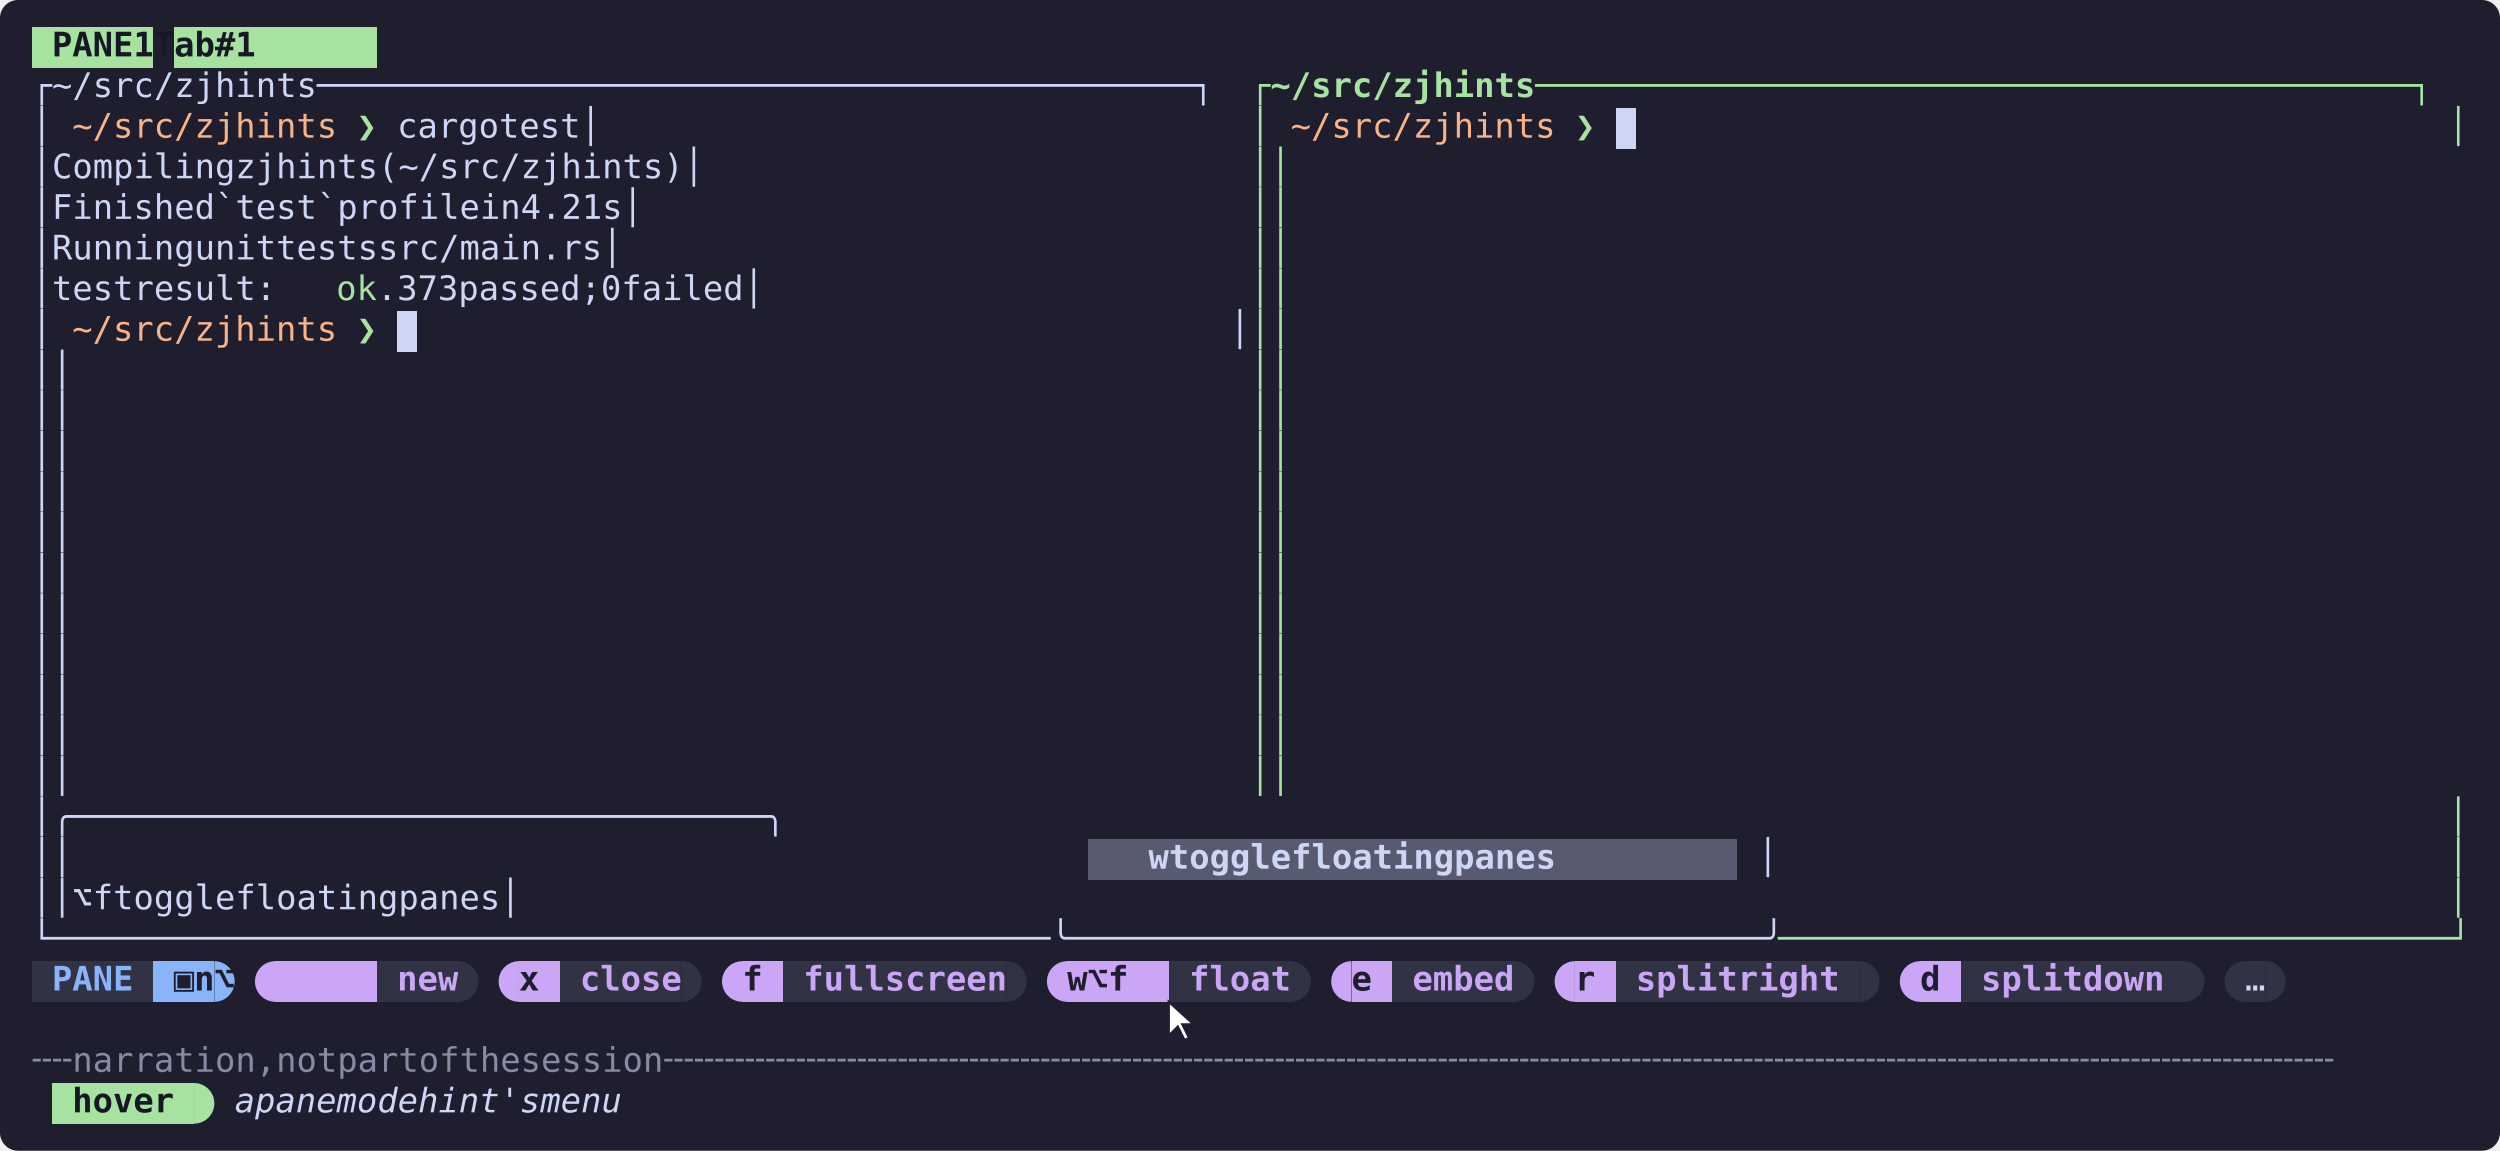
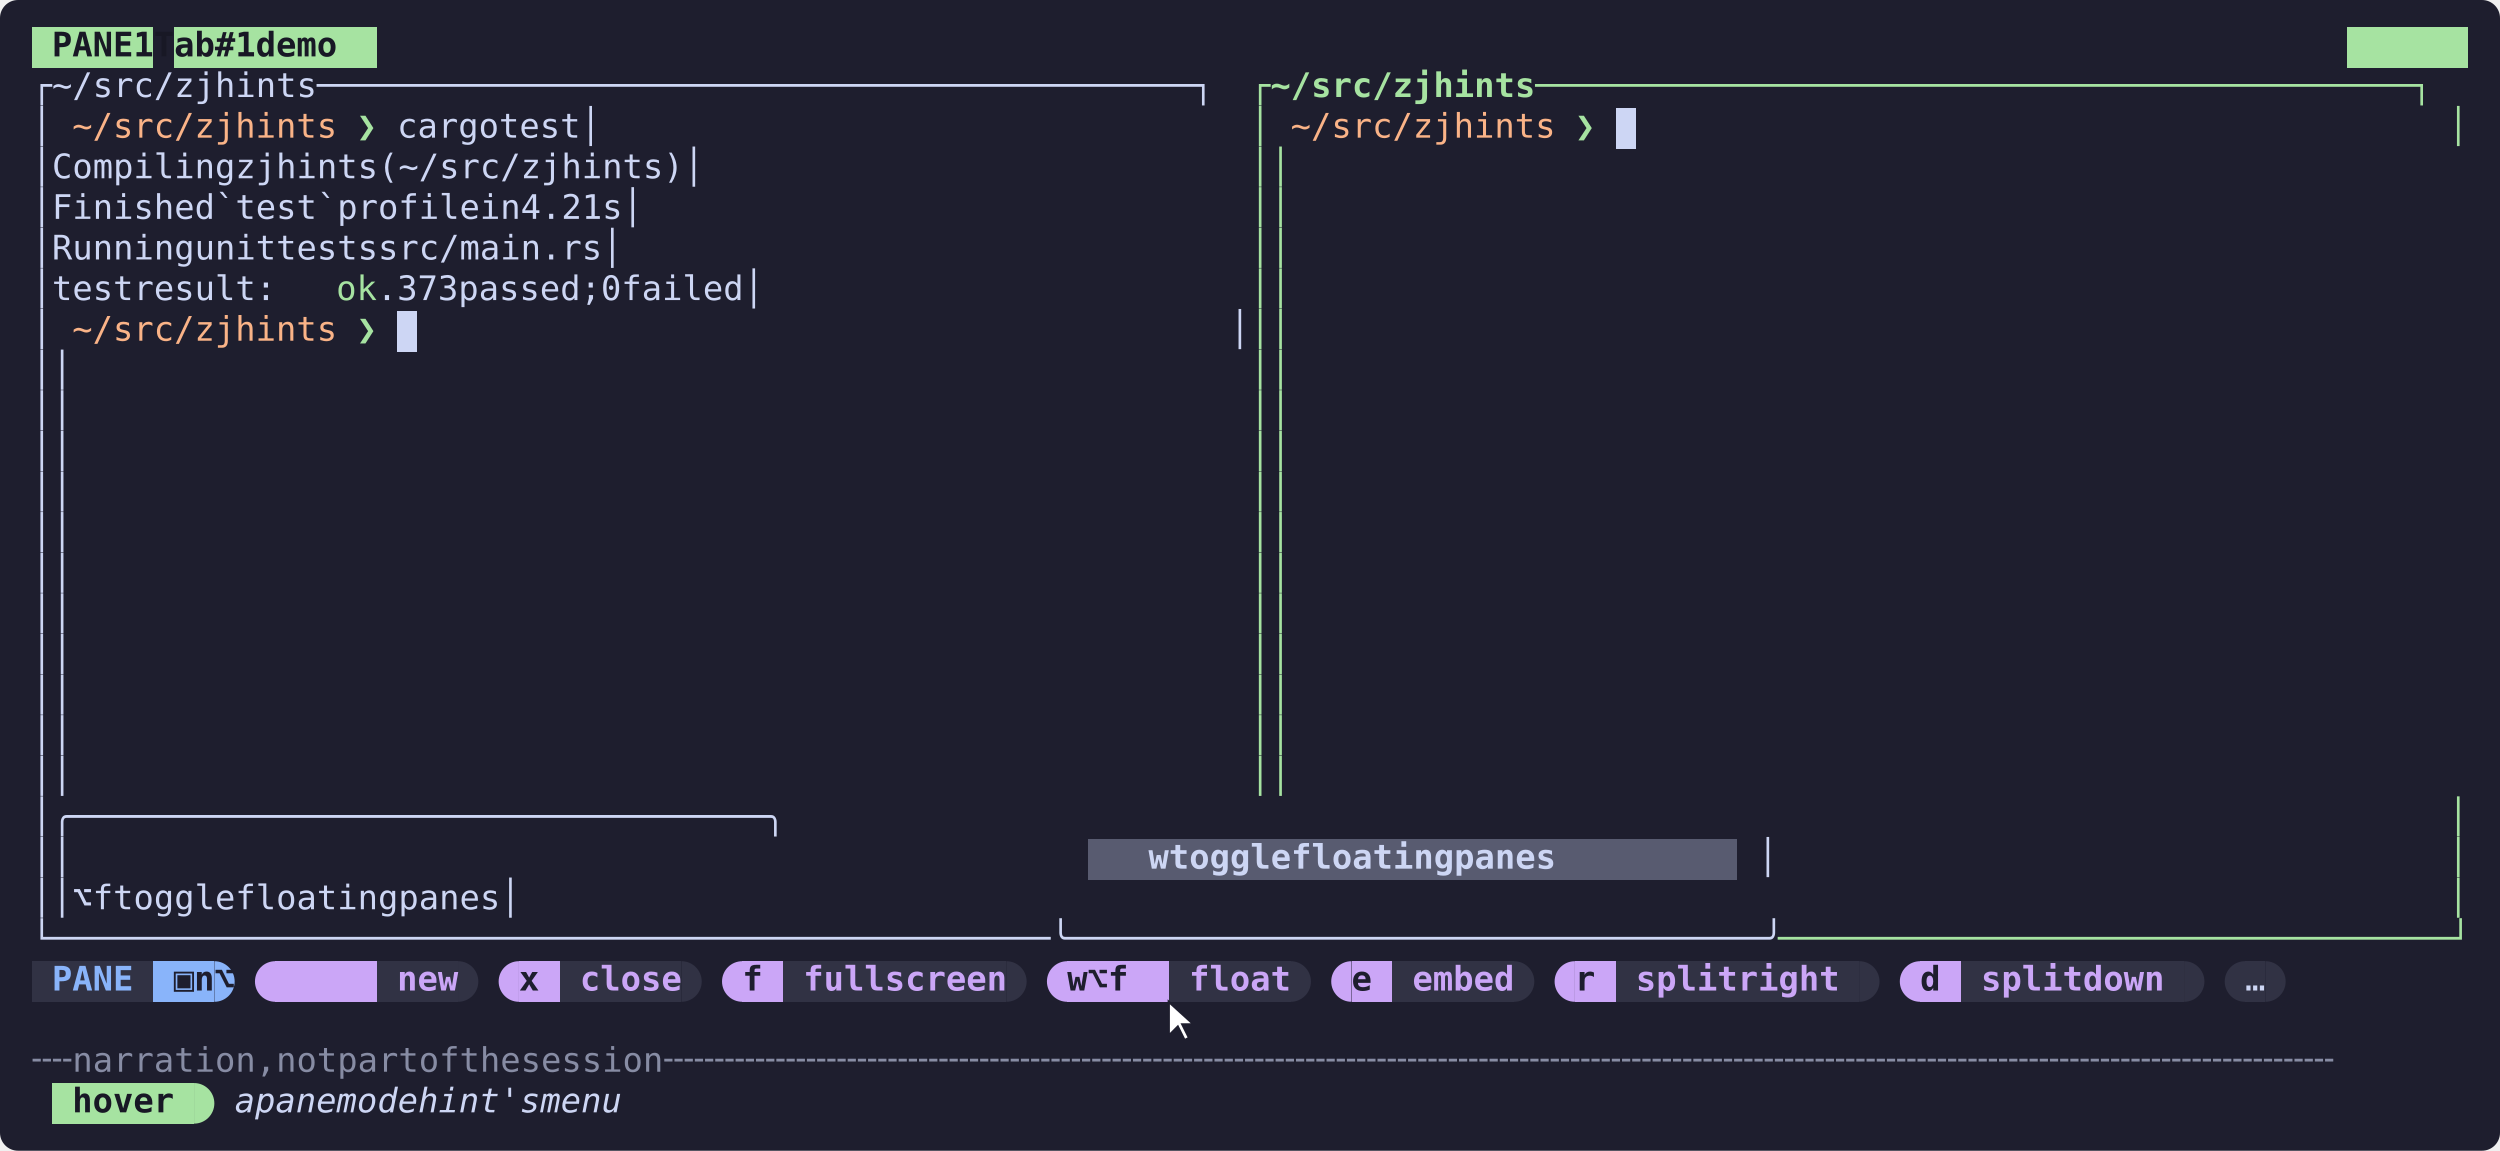
<svg xmlns="http://www.w3.org/2000/svg" width="1108" height="510" viewBox="0 0 1108 510" role="img">
  <rect width="1108" height="510" rx="8" fill="#1e1e2e" />
  <g transform="translate(14 12)">
    <style>
@keyframes f0{0.000%{visibility:visible}32.692%{visibility:hidden}90.384%{visibility:visible}}
.f0{visibility:hidden;animation:f0 20800ms step-end infinite}
@keyframes f1{0.000%{visibility:hidden}32.692%{visibility:visible}90.384%{visibility:hidden}}
.f1{animation:f1 20800ms step-end infinite}
@keyframes f2{0.000%{visibility:visible}}
.f2{animation:f2 20800ms step-end infinite}
@keyframes f3{0.000%{visibility:visible}73.076%{visibility:hidden}90.384%{visibility:visible}}
.f3{animation:f3 20800ms step-end infinite}
@keyframes f4{0.000%{visibility:hidden}73.076%{visibility:visible}90.384%{visibility:hidden}}
.f4{visibility:hidden;animation:f4 20800ms step-end infinite}
@keyframes f5{0.000%{visibility:visible}15.384%{visibility:hidden}32.692%{visibility:visible}73.076%{visibility:hidden}90.384%{visibility:visible}}
.f5{animation:f5 20800ms step-end infinite}
@keyframes f6{0.000%{visibility:hidden}15.384%{visibility:visible}32.692%{visibility:hidden}}
.f6{visibility:hidden;animation:f6 20800ms step-end infinite}
@keyframes f7{0.000%{visibility:visible}15.384%{visibility:hidden}32.692%{visibility:visible}50.000%{visibility:hidden}67.307%{visibility:visible}73.076%{visibility:hidden}90.384%{visibility:visible}}
.f7{visibility:hidden;animation:f7 20800ms step-end infinite}
@keyframes f8{0.000%{visibility:hidden}50.000%{visibility:visible}67.307%{visibility:hidden}}
.f8{animation:f8 20800ms step-end infinite}
@keyframes f9{0.000%{visibility:visible}9.615%{visibility:hidden}}
.f9{visibility:hidden;animation:f9 20800ms step-end infinite}
@keyframes f10{0.000%{visibility:hidden}9.615%{visibility:visible}10.576%{visibility:hidden}}
.f10{visibility:hidden;animation:f10 20800ms step-end infinite}
@keyframes f11{0.000%{visibility:hidden}10.576%{visibility:visible}11.538%{visibility:hidden}}
.f11{visibility:hidden;animation:f11 20800ms step-end infinite}
@keyframes f12{0.000%{visibility:hidden}11.538%{visibility:visible}12.500%{visibility:hidden}}
.f12{visibility:hidden;animation:f12 20800ms step-end infinite}
@keyframes f13{0.000%{visibility:hidden}12.500%{visibility:visible}44.230%{visibility:hidden}}
.f13{visibility:hidden;animation:f13 20800ms step-end infinite}
@keyframes f14{0.000%{visibility:hidden}44.230%{visibility:visible}45.192%{visibility:hidden}}
.f14{visibility:hidden;animation:f14 20800ms step-end infinite}
@keyframes f15{0.000%{visibility:hidden}45.192%{visibility:visible}46.153%{visibility:hidden}}
.f15{visibility:hidden;animation:f15 20800ms step-end infinite}
@keyframes f16{0.000%{visibility:hidden}46.153%{visibility:visible}47.115%{visibility:hidden}67.307%{visibility:visible}68.269%{visibility:hidden}}
.f16{visibility:hidden;animation:f16 20800ms step-end infinite}
@keyframes f17{0.000%{visibility:hidden}47.115%{visibility:visible}67.307%{visibility:hidden}}
.f17{animation:f17 20800ms step-end infinite}
@keyframes f18{0.000%{visibility:hidden}68.269%{visibility:visible}69.230%{visibility:hidden}}
.f18{visibility:hidden;animation:f18 20800ms step-end infinite}
@keyframes f19{0.000%{visibility:hidden}69.230%{visibility:visible}70.192%{visibility:hidden}}
.f19{visibility:hidden;animation:f19 20800ms step-end infinite}
@keyframes f20{0.000%{visibility:hidden}70.192%{visibility:visible}90.384%{visibility:hidden}}
.f20{visibility:hidden;animation:f20 20800ms step-end infinite}
@keyframes f21{0.000%{visibility:hidden}9.615%{visibility:visible}15.384%{visibility:hidden}}
.f21{visibility:hidden;animation:f21 20800ms step-end infinite}
@keyframes f22{0.000%{visibility:hidden}32.692%{visibility:visible}44.230%{visibility:hidden}}
.f22{visibility:hidden;animation:f22 20800ms step-end infinite}
@keyframes f23{0.000%{visibility:hidden}44.230%{visibility:visible}50.000%{visibility:hidden}}
.f23{visibility:hidden;animation:f23 20800ms step-end infinite}
@keyframes f24{0.000%{visibility:hidden}67.307%{visibility:visible}73.076%{visibility:hidden}}
.f24{visibility:hidden;animation:f24 20800ms step-end infinite}
@keyframes f25{0.000%{visibility:hidden}90.384%{visibility:visible}}
.f25{visibility:hidden;animation:f25 20800ms step-end infinite}
@media (prefers-reduced-motion:reduce){g[class]{animation:none}}
</style>
    <g shape-rendering="crispEdges">
      <g class="f0">
        <rect x="0" y="0" width="72" height="18" fill="#a6e3a1" />
        <rect x="81" y="0" width="90" height="18" fill="#a6e3a1" />
+         <rect x="1026" y="0" width="54" height="18" fill="#a6e3a1" />
      </g>
      <g class="f1">
        <rect x="0" y="0" width="54" height="18" fill="#a6e3a1" />
        <rect x="63" y="0" width="90" height="18" fill="#a6e3a1" />
+         <rect x="1026" y="0" width="54" height="18" fill="#a6e3a1" />
      </g>
      <g class="f2">
        <rect x="702" y="36" width="9" height="18" fill="#cdd6f4" />
      </g>
      <g class="f2">
        <rect x="162" y="126" width="9" height="18" fill="#cdd6f4" />
      </g>
      <g class="f4">
        <rect x="702" y="180" width="360" height="18" fill="#585b70" />
      </g>
      <g class="f6">
        <rect x="747" y="324" width="315" height="18" fill="#585b70" />
      </g>
      <g class="f8">
        <rect x="468" y="360" width="288" height="18" fill="#585b70" />
      </g>
      <g class="f0">
        <rect x="0" y="414" width="72" height="18" fill="#313244" />
        <rect x="72" y="414" width="27" height="18" fill="#a6e3a1" />
        <rect x="126" y="414" width="27" height="18" fill="#cba6f7" />
        <rect x="153" y="414" width="45" height="18" fill="#313244" />
        <rect x="225" y="414" width="27" height="18" fill="#cba6f7" />
        <rect x="252" y="414" width="36" height="18" fill="#313244" />
        <rect x="315" y="414" width="27" height="18" fill="#cba6f7" />
        <rect x="342" y="414" width="63" height="18" fill="#313244" />
        <rect x="432" y="414" width="27" height="18" fill="#cba6f7" />
        <rect x="459" y="414" width="45" height="18" fill="#313244" />
        <rect x="531" y="414" width="27" height="18" fill="#cba6f7" />
        <rect x="558" y="414" width="63" height="18" fill="#313244" />
        <rect x="648" y="414" width="27" height="18" fill="#cba6f7" />
        <rect x="675" y="414" width="72" height="18" fill="#313244" />
        <rect x="774" y="414" width="27" height="18" fill="#cba6f7" />
        <rect x="801" y="414" width="45" height="18" fill="#313244" />
        <rect x="873" y="414" width="90" height="18" fill="#cba6f7" />
        <rect x="963" y="414" width="54" height="18" fill="#313244" />
        <rect x="1044" y="414" width="9" height="18" fill="#313244" />
      </g>
      <g class="f1">
        <rect x="0" y="414" width="54" height="18" fill="#313244" />
        <rect x="54" y="414" width="27" height="18" fill="#89b4fa" />
        <rect x="108" y="414" width="45" height="18" fill="#cba6f7" />
        <rect x="153" y="414" width="36" height="18" fill="#313244" />
        <rect x="216" y="414" width="18" height="18" fill="#cba6f7" />
        <rect x="234" y="414" width="54" height="18" fill="#313244" />
        <rect x="315" y="414" width="18" height="18" fill="#cba6f7" />
        <rect x="333" y="414" width="99" height="18" fill="#313244" />
        <rect x="459" y="414" width="45" height="18" fill="#cba6f7" />
        <rect x="504" y="414" width="54" height="18" fill="#313244" />
        <rect x="585" y="414" width="18" height="18" fill="#cba6f7" />
        <rect x="603" y="414" width="54" height="18" fill="#313244" />
        <rect x="684" y="414" width="18" height="18" fill="#cba6f7" />
        <rect x="702" y="414" width="108" height="18" fill="#313244" />
        <rect x="837" y="414" width="18" height="18" fill="#cba6f7" />
        <rect x="855" y="414" width="99" height="18" fill="#313244" />
        <rect x="981" y="414" width="9" height="18" fill="#313244" />
      </g>
      <g class="f6">
        <rect x="9" y="468" width="63" height="18" fill="#a6e3a1" />
      </g>
      <g class="f22">
        <rect x="9" y="468" width="72" height="18" fill="#a6e3a1" />
      </g>
      <g class="f8">
        <rect x="9" y="468" width="63" height="18" fill="#a6e3a1" />
      </g>
      <g class="f4">
        <rect x="9" y="468" width="63" height="18" fill="#a6e3a1" />
      </g>
      <g class="f25">
        <rect x="9" y="468" width="45" height="18" fill="#a6e3a1" />
      </g>
    </g>
    <g font-family="ui-monospace, SFMono-Regular, Menlo, Consolas, 'DejaVu Sans Mono', monospace" font-size="15" xml:space="preserve">
      <g class="f0">
        <text y="13">
-           <tspan x="9 18 27 36 45 54 90 108 117 126 144 153" fill="#181825" font-weight="bold">NORMAL1Tab#1</tspan>
+           <tspan x="9 18 27 36 45 54 90 108 117 126 144 153 1035 1044 1053 1062" fill="#181825" font-weight="bold">NORMAL1Tab#1demo</tspan>
        </text>
      </g>
      <g class="f1">
        <text y="13">
-           <tspan x="9 18 27 36 72 90 99 108 126 135" fill="#181825" font-weight="bold">PANE1Tab#1</tspan>
+           <tspan x="9 18 27 36 72 90 99 108 126 135 1035 1044 1053 1062" fill="#181825" font-weight="bold">PANE1Tab#1demo</tspan>
        </text>
      </g>
      <g class="f2">
        <text y="31">
          <tspan x="0 18 27 36 45 54 63 72 81 90 99 108 117 126 144 153 162 171 180 189 198 207 216 225 234 243 252 261 270 279 288 297 306 315 324 333 342 351 360 369 378 387 396 405 414 423 432 441 450 459 468 477 486 495 504 513 522 531" fill="#cdd6f4">┌~/src/zjhints───────────────────────────────────────────┐</tspan>
          <tspan x="540 558 567 576 585 594 603 612 621 630 639 648 657 666 684 693 702 711 720 729 738 747 756 765 774 783 792 801 810 819 828 837 846 855 864 873 882 891 900 909 918 927 936 945 954 963 972 981 990 999 1008 1017 1026 1035 1044 1053 1062 1071" fill="#a6e3a1" font-weight="bold">┌~/src/zjhints───────────────────────────────────────────┐</tspan>
        </text>
      </g>
      <g class="f2">
        <text y="49">
          <tspan x="0" fill="#cdd6f4">│</tspan>
          <tspan x="18 27 36 45 54 63 72 81 90 99 108 117 126" fill="#fab387">~/src/zjhints</tspan>
          <tspan x="144" fill="#a6e3a1">❯</tspan>
          <tspan x="162 171 180 189 198 216 225 234 243 531" fill="#cdd6f4">cargotest│</tspan>
          <tspan x="540" fill="#a6e3a1" font-weight="bold">│</tspan>
          <tspan x="558 567 576 585 594 603 612 621 630 639 648 657 666" fill="#fab387">~/src/zjhints</tspan>
          <tspan x="684" fill="#a6e3a1">❯</tspan>
          <tspan x="1071" fill="#a6e3a1" font-weight="bold">│</tspan>
        </text>
      </g>
      <g class="f2">
        <text y="67">
          <tspan x="0 45 54 63 72 81 90 99 108 117 135 144 153 162 171 180 189 207 216 225 234 243 252 261 270 279 288 297 306 315 324 333 531" fill="#cdd6f4">│Compilingzjhints(~/src/zjhints)│</tspan>
          <tspan x="540 1071" fill="#a6e3a1" font-weight="bold">││</tspan>
        </text>
      </g>
      <g class="f2">
        <text y="85">
          <tspan x="0 54 63 72 81 90 99 108 117 135 144 153 162 171 180 198 207 216 225 234 243 252 270 279 297 306 315 324 333 531" fill="#cdd6f4">│Finished`test`profilein4.21s│</tspan>
          <tspan x="540 1071" fill="#a6e3a1" font-weight="bold">││</tspan>
        </text>
      </g>
      <g class="f2">
        <text y="103">
          <tspan x="0 63 72 81 90 99 108 117 135 144 153 162 171 180 189 198 207 225 234 243 252 261 270 279 288 297 306 315 531" fill="#cdd6f4">│Runningunittestssrc/main.rs│</tspan>
          <tspan x="540 1071" fill="#a6e3a1" font-weight="bold">││</tspan>
        </text>
      </g>
      <g class="f2">
        <text y="121">
          <tspan x="0 18 27 36 45 63 72 81 90 99 108 117" fill="#cdd6f4">│testresult:</tspan>
          <tspan x="135 144" fill="#a6e3a1">ok</tspan>
          <tspan x="153 171 180 189 207 216 225 234 243 252 261 279 297 306 315 324 333 342 531" fill="#cdd6f4">.373passed;0failed│</tspan>
          <tspan x="540 1071" fill="#a6e3a1" font-weight="bold">││</tspan>
        </text>
      </g>
      <g class="f2">
        <text y="139">
          <tspan x="0" fill="#cdd6f4">│</tspan>
          <tspan x="18 27 36 45 54 63 72 81 90 99 108 117 126" fill="#fab387">~/src/zjhints</tspan>
          <tspan x="144" fill="#a6e3a1">❯</tspan>
          <tspan x="531" fill="#cdd6f4">│</tspan>
          <tspan x="540 1071" fill="#a6e3a1" font-weight="bold">││</tspan>
        </text>
      </g>
      <g class="f2">
        <text y="157">
          <tspan x="0 531" fill="#cdd6f4">││</tspan>
          <tspan x="540 1071" fill="#a6e3a1" font-weight="bold">││</tspan>
        </text>
      </g>
      <g class="f3">
        <text y="175">
          <tspan x="0 531" fill="#cdd6f4">││</tspan>
          <tspan x="540 1071" fill="#a6e3a1" font-weight="bold">││</tspan>
        </text>
      </g>
      <g class="f4">
        <text y="175">
          <tspan x="0 531" fill="#cdd6f4">││</tspan>
          <tspan x="540" fill="#a6e3a1" font-weight="bold">│</tspan>
          <tspan x="684 693 702 711 720 729 738 747 756 765 774 783 792 801 810 819 828 837 846 855 864 873 882 891 900 909 918 927 936 945 954 963 972 981 990 999 1008 1017 1026 1035 1044 1053 1062 1071" fill="#cdd6f4">╭──────────────────────────────────────────╮</tspan>
        </text>
      </g>
      <g class="f3">
        <text y="193">
          <tspan x="0 531" fill="#cdd6f4">││</tspan>
          <tspan x="540 1071" fill="#a6e3a1" font-weight="bold">││</tspan>
        </text>
      </g>
      <g class="f4">
        <text y="193">
          <tspan x="0 531" fill="#cdd6f4">││</tspan>
          <tspan x="540" fill="#a6e3a1" font-weight="bold">│</tspan>
          <tspan x="684" fill="#cdd6f4">│</tspan>
          <tspan x="729 756 765 774 783 792 801" fill="#cdd6f4" font-weight="bold">crename</tspan>
          <tspan x="1071" fill="#cdd6f4">│</tspan>
        </text>
      </g>
      <g class="f3">
        <text y="211">
          <tspan x="0 531" fill="#cdd6f4">││</tspan>
          <tspan x="540 1071" fill="#a6e3a1" font-weight="bold">││</tspan>
        </text>
      </g>
      <g class="f4">
        <text y="211">
          <tspan x="0 531" fill="#cdd6f4">││</tspan>
          <tspan x="540" fill="#a6e3a1" font-weight="bold">│</tspan>
          <tspan x="684 729 738 747 756 765 774 783 792 810 819 828 837 846 873 882 891 900 909 1071" fill="#cdd6f4">│h←j↓k↑l→⌥j↓k↑focus│</tspan>
        </text>
      </g>
      <g class="f3">
        <text y="229">
          <tspan x="0 531" fill="#cdd6f4">││</tspan>
          <tspan x="540 1071" fill="#a6e3a1" font-weight="bold">││</tspan>
        </text>
      </g>
      <g class="f4">
        <text y="229">
          <tspan x="0 531" fill="#cdd6f4">││</tspan>
          <tspan x="540" fill="#a6e3a1" font-weight="bold">│</tspan>
          <tspan x="684 729 738 756 765 792 801 810 819 828 837 1071" fill="#cdd6f4">│⎋⏎^pnormal│</tspan>
        </text>
      </g>
      <g class="f3">
        <text y="247">
          <tspan x="0 531" fill="#cdd6f4">││</tspan>
          <tspan x="540 1071" fill="#a6e3a1" font-weight="bold">││</tspan>
        </text>
      </g>
      <g class="f4">
        <text y="247">
          <tspan x="0 531" fill="#cdd6f4">││</tspan>
          <tspan x="540" fill="#a6e3a1" font-weight="bold">│</tspan>
          <tspan x="684 729 756 765 774 783 792 810 819 828 837 855 864 873 882 1071" fill="#cdd6f4">│;focuslastpane│</tspan>
        </text>
      </g>
      <g class="f3">
        <text y="265">
          <tspan x="0 531" fill="#cdd6f4">││</tspan>
          <tspan x="540 1071" fill="#a6e3a1" font-weight="bold">││</tspan>
        </text>
      </g>
      <g class="f4">
        <text y="265">
          <tspan x="0 531" fill="#cdd6f4">││</tspan>
          <tspan x="540" fill="#a6e3a1" font-weight="bold">│</tspan>
          <tspan x="684 729 756 765 774 783 792 801 810 819 1071" fill="#cdd6f4">│afloating│</tspan>
        </text>
      </g>
      <g class="f3">
        <text y="283">
          <tspan x="0 531" fill="#cdd6f4">││</tspan>
          <tspan x="540 1071" fill="#a6e3a1" font-weight="bold">││</tspan>
        </text>
      </g>
      <g class="f4">
        <text y="283">
          <tspan x="0 531" fill="#cdd6f4">││</tspan>
          <tspan x="540" fill="#a6e3a1" font-weight="bold">│</tspan>
          <tspan x="684 729 738 765 774 783 792 801 810 828 837 846 855 864 882 891 909 918 936 945 954 963 972 981 990 999 1008 1017 1071" fill="#cdd6f4">│⇧ftogglefocusnouifullscreen│</tspan>
        </text>
      </g>
      <g class="f3">
        <text y="301">
          <tspan x="0 531" fill="#cdd6f4">││</tspan>
          <tspan x="540 1071" fill="#a6e3a1" font-weight="bold">││</tspan>
        </text>
      </g>
      <g class="f4">
        <text y="301">
          <tspan x="0 531" fill="#cdd6f4">││</tspan>
          <tspan x="540" fill="#a6e3a1" font-weight="bold">│</tspan>
          <tspan x="684 729 756 765 774 783 792 801 819 828 837 846 864 873 882 891 900 909 1071" fill="#cdd6f4">│gignorepaneoutput│</tspan>
        </text>
      </g>
      <g class="f5">
        <text y="319">
          <tspan x="0 531" fill="#cdd6f4">││</tspan>
          <tspan x="540 1071" fill="#a6e3a1" font-weight="bold">││</tspan>
        </text>
      </g>
      <g class="f6">
        <text y="319">
          <tspan x="0 531" fill="#cdd6f4">││</tspan>
          <tspan x="540" fill="#a6e3a1" font-weight="bold">│</tspan>
          <tspan x="729 738 747 756 765 774 783 792 801 810 819 828 837 846 855 864 873 882 891 900 909 918 927 936 945 954 963 972 981 990 999 1008 1017 1026 1035 1044 1053 1062 1071" fill="#cdd6f4">╭─────────────────────────────────────╮</tspan>
        </text>
      </g>
      <g class="f4">
        <text y="319">
          <tspan x="0 531" fill="#cdd6f4">││</tspan>
          <tspan x="540" fill="#a6e3a1" font-weight="bold">│</tspan>
          <tspan x="684 729 756 765 774 1071" fill="#cdd6f4">│ipin│</tspan>
        </text>
      </g>
      <g class="f5">
        <text y="337">
          <tspan x="0 531" fill="#cdd6f4">││</tspan>
          <tspan x="540 1071" fill="#a6e3a1" font-weight="bold">││</tspan>
        </text>
      </g>
      <g class="f6">
        <text y="337">
          <tspan x="0 531" fill="#cdd6f4">││</tspan>
          <tspan x="540" fill="#a6e3a1" font-weight="bold">│</tspan>
          <tspan x="729" fill="#cdd6f4">│</tspan>
          <tspan x="774 783 792 819 828 837 846 864 873 882 891 900 918 927 945 954 963 981 990 999 1008" fill="#cdd6f4" font-weight="bold">⌥h←movefocusortableft</tspan>
          <tspan x="1071" fill="#cdd6f4">│</tspan>
        </text>
      </g>
      <g class="f4">
        <text y="337">
          <tspan x="0 531" fill="#cdd6f4">││</tspan>
          <tspan x="540" fill="#a6e3a1" font-weight="bold">│</tspan>
          <tspan x="684 729 756 765 774 783 792 801 819 828 837 846 855 1071" fill="#cdd6f4">│ptogglefocus│</tspan>
        </text>
      </g>
      <g class="f7">
        <text y="355">
          <tspan x="0 531" fill="#cdd6f4">││</tspan>
          <tspan x="540 1071" fill="#a6e3a1" font-weight="bold">││</tspan>
        </text>
      </g>
      <g class="f6">
        <text y="355">
          <tspan x="0 531" fill="#cdd6f4">││</tspan>
          <tspan x="540" fill="#a6e3a1" font-weight="bold">│</tspan>
          <tspan x="729 774 783 792 819 828 837 846 864 873 882 891 900 918 927 936 945 1071" fill="#cdd6f4">│⌥j↓movefocusdown│</tspan>
        </text>
      </g>
      <g class="f8">
        <text y="355">
          <tspan x="0 450 459 468 477 486 495 504 513 522 531 540 549 558 567 576 585 594 603 612 621 630 639 648 657 666 675 684 693 702 711 720 729 738 747 756 765" fill="#cdd6f4">│╭──────────────────────────────────╮</tspan>
          <tspan x="1071" fill="#a6e3a1" font-weight="bold">│</tspan>
        </text>
      </g>
      <g class="f4">
        <text y="355">
          <tspan x="0 531" fill="#cdd6f4">││</tspan>
          <tspan x="540" fill="#a6e3a1" font-weight="bold">│</tspan>
          <tspan x="684 729 756 765 774 783 792 801 810 1071" fill="#cdd6f4">│sstacked│</tspan>
        </text>
      </g>
      <g class="f7">
        <text y="373">
          <tspan x="0 531" fill="#cdd6f4">││</tspan>
          <tspan x="540 1071" fill="#a6e3a1" font-weight="bold">││</tspan>
        </text>
      </g>
      <g class="f6">
        <text y="373">
          <tspan x="0 531" fill="#cdd6f4">││</tspan>
          <tspan x="540" fill="#a6e3a1" font-weight="bold">│</tspan>
          <tspan x="729 774 783 792 819 828 837 846 864 873 882 891 900 918 927 1071" fill="#cdd6f4">│⌥k↑movefocusup│</tspan>
        </text>
      </g>
      <g class="f8">
        <text y="373">
          <tspan x="0 450" fill="#cdd6f4">││</tspan>
          <tspan x="495 522 531 540 549 558 567 585 594 603 612 621 630 639 648 666 675 684 693 702" fill="#cdd6f4" font-weight="bold">wtogglefloatingpanes</tspan>
          <tspan x="765" fill="#cdd6f4">│</tspan>
          <tspan x="1071" fill="#a6e3a1" font-weight="bold">│</tspan>
        </text>
      </g>
      <g class="f4">
        <text y="373">
          <tspan x="0 531" fill="#cdd6f4">││</tspan>
          <tspan x="540" fill="#a6e3a1" font-weight="bold">│</tspan>
          <tspan x="684 729 756 765 774 783 801 810 819 828 1071" fill="#cdd6f4">│umutepane│</tspan>
        </text>
      </g>
      <g class="f7">
        <text y="391">
          <tspan x="0 531" fill="#cdd6f4">││</tspan>
          <tspan x="540 1071" fill="#a6e3a1" font-weight="bold">││</tspan>
        </text>
      </g>
      <g class="f6">
        <text y="391">
          <tspan x="0 531" fill="#cdd6f4">││</tspan>
          <tspan x="540" fill="#a6e3a1" font-weight="bold">│</tspan>
          <tspan x="729 774 783 792 819 828 837 846 864 873 882 891 900 918 927 945 954 963 981 990 999 1008 1017 1071" fill="#cdd6f4">│⌥l→movefocusortabright│</tspan>
        </text>
      </g>
      <g class="f8">
        <text y="391">
          <tspan x="0 450 495 504 531 540 549 558 567 576 594 603 612 621 630 639 648 657 675 684 693 702 711 765" fill="#cdd6f4">││⌥ftogglefloatingpanes│</tspan>
          <tspan x="1071" fill="#a6e3a1" font-weight="bold">│</tspan>
        </text>
      </g>
      <g class="f4">
        <text y="391">
          <tspan x="0 531" fill="#cdd6f4">││</tspan>
          <tspan x="540" fill="#a6e3a1" font-weight="bold">│</tspan>
          <tspan x="684 729 756 765 774 783 792 810 819 828 837 1071" fill="#cdd6f4">│vwatchpane│</tspan>
        </text>
      </g>
      <g class="f7">
        <text y="409">
          <tspan x="0 9 18 27 36 45 54 63 72 81 90 99 108 117 126 135 144 153 162 171 180 189 198 207 216 225 234 243 252 261 270 279 288 297 306 315 324 333 342 351 360 369 378 387 396 405 414 423 432 441 450 459 468 477 486 495 504 513 522 531" fill="#cdd6f4">└──────────────────────────────────────────────────────────┘</tspan>
          <tspan x="540 549 558 567 576 585 594 603 612 621 630 639 648 657 666 675 684 693 702 711 720 729 738 747 756 765 774 783 792 801 810 819 828 837 846 855 864 873 882 891 900 909 918 927 936 945 954 963 972 981 990 999 1008 1017 1026 1035 1044 1053 1062 1071" fill="#a6e3a1" font-weight="bold">└──────────────────────────────────────────────────────────┘</tspan>
        </text>
      </g>
      <g class="f6">
        <text y="409">
          <tspan x="0 9 18 27 36 45 54 63 72 81 90 99 108 117 126 135 144 153 162 171 180 189 198 207 216 225 234 243 252 261 270 279 288 297 306 315 324 333 342 351 360 369 378 387 396 405 414 423 432 441 450 459 468 477 486 495 504 513 522 531" fill="#cdd6f4">└──────────────────────────────────────────────────────────┘</tspan>
          <tspan x="540 549 558 567 576 585 594 603 612 621 630 639 648 657 666 675 684 693 702 711 720" fill="#a6e3a1" font-weight="bold">└────────────────────</tspan>
          <tspan x="729 738 747 756 765 774 783 792 801 810 819 828 837 846 855 864 873 882 891 900 909 918 927 936 945 954 963 972 981 990 999 1008 1017 1026 1035 1044 1053 1062 1071" fill="#cdd6f4">╰─────────────────────────────────────╯</tspan>
        </text>
      </g>
      <g class="f8">
        <text y="409">
          <tspan x="0 9 18 27 36 45 54 63 72 81 90 99 108 117 126 135 144 153 162 171 180 189 198 207 216 225 234 243 252 261 270 279 288 297 306 315 324 333 342 351 360 369 378 387 396 405 414 423 432 441 450 459 468 477 486 495 504 513 522 531 540 549 558 567 576 585 594 603 612 621 630 639 648 657 666 675 684 693 702 711 720 729 738 747 756 765" fill="#cdd6f4">└─────────────────────────────────────────────────╰──────────────────────────────────╯</tspan>
          <tspan x="774 783 792 801 810 819 828 837 846 855 864 873 882 891 900 909 918 927 936 945 954 963 972 981 990 999 1008 1017 1026 1035 1044 1053 1062 1071" fill="#a6e3a1" font-weight="bold">─────────────────────────────────┘</tspan>
        </text>
      </g>
      <g class="f4">
        <text y="409">
          <tspan x="0 9 18 27 36 45 54 63 72 81 90 99 108 117 126 135 144 153 162 171 180 189 198 207 216 225 234 243 252 261 270 279 288 297 306 315 324 333 342 351 360 369 378 387 396 405 414 423 432 441 450 459 468 477 486 495 504 513 522 531" fill="#cdd6f4">└──────────────────────────────────────────────────────────┘</tspan>
          <tspan x="540 549 558 567 576 585 594 603 612 621 630 639 648 657 666 675" fill="#a6e3a1" font-weight="bold">└───────────────</tspan>
          <tspan x="684 693 702 711 720 729 738 747 756 765 774 783 792 801 810 819 828 837 846 855 864 873 882 891 900 909 918 927 936 945 954 963 972 981 990 999 1008 1017 1026 1035 1044 1053 1062 1071" fill="#cdd6f4">╰──────────────────────────────────────────╯</tspan>
        </text>
      </g>
      <g class="f0">
        <path d="M99 414A9 9 0 0 1 99 432Z" fill="#a6e3a1" />
        <path d="M126 414A9 9 0 0 0 126 432Z" fill="#cba6f7" />
        <path d="M198 414A9 9 0 0 1 198 432Z" fill="#313244" />
        <path d="M225 414A9 9 0 0 0 225 432Z" fill="#cba6f7" />
        <path d="M288 414A9 9 0 0 1 288 432Z" fill="#313244" />
        <path d="M315 414A9 9 0 0 0 315 432Z" fill="#cba6f7" />
        <path d="M405 414A9 9 0 0 1 405 432Z" fill="#313244" />
        <path d="M432 414A9 9 0 0 0 432 432Z" fill="#cba6f7" />
        <path d="M504 414A9 9 0 0 1 504 432Z" fill="#313244" />
        <path d="M531 414A9 9 0 0 0 531 432Z" fill="#cba6f7" />
        <path d="M621 414A9 9 0 0 1 621 432Z" fill="#313244" />
        <path d="M648 414A9 9 0 0 0 648 432Z" fill="#cba6f7" />
        <path d="M747 414A9 9 0 0 1 747 432Z" fill="#313244" />
        <path d="M774 414A9 9 0 0 0 774 432Z" fill="#cba6f7" />
        <path d="M846 414A9 9 0 0 1 846 432Z" fill="#313244" />
        <path d="M873 414A9 9 0 0 0 873 432Z" fill="#cba6f7" />
        <path d="M1017 414A9 9 0 0 1 1017 432Z" fill="#313244" />
        <path d="M1044 414A9 9 0 0 0 1044 432Z" fill="#313244" />
        <path d="M1053 414A9 9 0 0 1 1053 432Z" fill="#313244" />
        <text y="427">
          <tspan x="9 18 27 36 45 54" fill="#a6e3a1" font-weight="bold">NORMAL</tspan>
          <tspan x="81 126 135" fill="#1e1e2e" font-weight="bold">⌨^p</tspan>
          <tspan x="162 171 180 189" fill="#cba6f7" font-weight="bold">pane</tspan>
          <tspan x="225 234" fill="#1e1e2e" font-weight="bold">^t</tspan>
          <tspan x="261 270 279" fill="#cba6f7" font-weight="bold">tab</tspan>
          <tspan x="315 324" fill="#1e1e2e" font-weight="bold">^n</tspan>
          <tspan x="351 360 369 378 387 396" fill="#cba6f7" font-weight="bold">resize</tspan>
          <tspan x="432 441" fill="#1e1e2e" font-weight="bold">^h</tspan>
          <tspan x="468 477 486 495" fill="#cba6f7" font-weight="bold">move</tspan>
          <tspan x="531 540" fill="#1e1e2e" font-weight="bold">^s</tspan>
          <tspan x="567 576 585 594 603 612" fill="#cba6f7" font-weight="bold">scroll</tspan>
          <tspan x="648 657" fill="#1e1e2e" font-weight="bold">^o</tspan>
          <tspan x="684 693 702 711 720 729 738" fill="#cba6f7" font-weight="bold">session</tspan>
          <tspan x="774 783" fill="#1e1e2e" font-weight="bold">^q</tspan>
          <tspan x="810 819 828 837" fill="#cba6f7" font-weight="bold">quit</tspan>
          <tspan x="873 882 891 900 909 918 927 936 945" fill="#1e1e2e" font-weight="bold">⌥hjkl←↓↑→</tspan>
          <tspan x="972 981 990 999 1008" fill="#cba6f7" font-weight="bold">focus</tspan>
          <tspan x="1044" fill="#cdd6f4">…</tspan>
        </text>
      </g>
      <g class="f1">
        <path d="M81 414A9 9 0 0 1 81 432Z" fill="#89b4fa" />
        <path d="M108 414A9 9 0 0 0 108 432Z" fill="#cba6f7" />
        <path d="M189 414A9 9 0 0 1 189 432Z" fill="#313244" />
        <path d="M216 414A9 9 0 0 0 216 432Z" fill="#cba6f7" />
        <path d="M288 414A9 9 0 0 1 288 432Z" fill="#313244" />
        <path d="M315 414A9 9 0 0 0 315 432Z" fill="#cba6f7" />
        <path d="M432 414A9 9 0 0 1 432 432Z" fill="#313244" />
        <path d="M459 414A9 9 0 0 0 459 432Z" fill="#cba6f7" />
        <path d="M558 414A9 9 0 0 1 558 432Z" fill="#313244" />
        <path d="M585 414A9 9 0 0 0 585 432Z" fill="#cba6f7" />
        <path d="M657 414A9 9 0 0 1 657 432Z" fill="#313244" />
        <path d="M684 414A9 9 0 0 0 684 432Z" fill="#cba6f7" />
        <path d="M810 414A9 9 0 0 1 810 432Z" fill="#313244" />
        <path d="M837 414A9 9 0 0 0 837 432Z" fill="#cba6f7" />
        <path d="M954 414A9 9 0 0 1 954 432Z" fill="#313244" />
        <path d="M981 414A9 9 0 0 0 981 432Z" fill="#313244" />
        <path d="M990 414A9 9 0 0 1 990 432Z" fill="#313244" />
        <text y="427">
          <tspan x="9 18 27 36" fill="#89b4fa" font-weight="bold">PANE</tspan>
          <tspan x="63 108 126 135" fill="#1e1e2e" font-weight="bold">▣n⌥n</tspan>
          <tspan x="162 171 180" fill="#cba6f7" font-weight="bold">new</tspan>
          <tspan x="216" fill="#1e1e2e" font-weight="bold">x</tspan>
          <tspan x="243 252 261 270 279" fill="#cba6f7" font-weight="bold">close</tspan>
          <tspan x="315" fill="#1e1e2e" font-weight="bold">f</tspan>
          <tspan x="342 351 360 369 378 387 396 405 414 423" fill="#cba6f7" font-weight="bold">fullscreen</tspan>
          <tspan x="459 477 486" fill="#1e1e2e" font-weight="bold">w⌥f</tspan>
          <tspan x="513 522 531 540 549" fill="#cba6f7" font-weight="bold">float</tspan>
          <tspan x="585" fill="#1e1e2e" font-weight="bold">e</tspan>
          <tspan x="612 621 630 639 648" fill="#cba6f7" font-weight="bold">embed</tspan>
          <tspan x="684" fill="#1e1e2e" font-weight="bold">r</tspan>
          <tspan x="711 720 729 738 747 765 774 783 792 801" fill="#cba6f7" font-weight="bold">splitright</tspan>
          <tspan x="837" fill="#1e1e2e" font-weight="bold">d</tspan>
          <tspan x="864 873 882 891 900 918 927 936 945" fill="#cba6f7" font-weight="bold">splitdown</tspan>
          <tspan x="981" fill="#cdd6f4">…</tspan>
        </text>
      </g>
      <g class="f9">
        <path d="M18 432L18 447L22 443L25 449L27 448L24 442L29 442Z" fill="#ffffff" stroke="#1e1e2e" />
      </g>
      <g class="f10">
        <path d="M243 432L243 447L247 443L250 449L252 448L249 442L254 442Z" fill="#ffffff" stroke="#1e1e2e" />
      </g>
      <g class="f11">
        <path d="M477 432L477 447L481 443L484 449L486 448L483 442L488 442Z" fill="#ffffff" stroke="#1e1e2e" />
      </g>
      <g class="f12">
        <path d="M711 432L711 447L715 443L718 449L720 448L717 442L722 442Z" fill="#ffffff" stroke="#1e1e2e" />
      </g>
      <g class="f13">
        <path d="M945 432L945 447L949 443L952 449L954 448L951 442L956 442Z" fill="#ffffff" stroke="#1e1e2e" />
      </g>
      <g class="f14">
        <path d="M837 432L837 447L841 443L844 449L846 448L843 442L848 442Z" fill="#ffffff" stroke="#1e1e2e" />
      </g>
      <g class="f15">
        <path d="M729 432L729 447L733 443L736 449L738 448L735 442L740 442Z" fill="#ffffff" stroke="#1e1e2e" />
      </g>
      <g class="f16">
        <path d="M621 432L621 447L625 443L628 449L630 448L627 442L632 442Z" fill="#ffffff" stroke="#1e1e2e" />
      </g>
      <g class="f17">
        <path d="M504 432L504 447L508 443L511 449L513 448L510 442L515 442Z" fill="#ffffff" stroke="#1e1e2e" />
      </g>
      <g class="f18">
        <path d="M738 432L738 447L742 443L745 449L747 448L744 442L749 442Z" fill="#ffffff" stroke="#1e1e2e" />
      </g>
      <g class="f19">
        <path d="M855 432L855 447L859 443L862 449L864 448L861 442L866 442Z" fill="#ffffff" stroke="#1e1e2e" />
      </g>
      <g class="f20">
        <path d="M981 432L981 447L985 443L988 449L990 448L987 442L992 442Z" fill="#ffffff" stroke="#1e1e2e" />
      </g>
      <g class="f2">
        <text y="463">
          <tspan x="0 9 27 36 45 54 63 72 81 90 99 108 126 135 144 162 171 180 189 207 216 234 243 252 270 279 288 297 306 315 324 342 351 360 369 378 387 396 405 414 423 432 441 450 459 468 477 486 495 504 513 522 531 540 549 558 567 576 585 594 603 612 621 630 639 648 657 666 675 684 693 702 711 720 729 738 747 756 765 774 783 792 801 810 819 828 837 846 855 864 873 882 891 900 909 918 927 936 945 954 963 972 981 990 999 1008 1017 1026 1035 1044 1053 1062 1071" fill="#878ca4">╌╌narration,notpartofthesession╌╌╌╌╌╌╌╌╌╌╌╌╌╌╌╌╌╌╌╌╌╌╌╌╌╌╌╌╌╌╌╌╌╌╌╌╌╌╌╌╌╌╌╌╌╌╌╌╌╌╌╌╌╌╌╌╌╌╌╌╌╌╌╌╌╌╌╌╌╌╌╌╌╌╌╌╌╌╌╌╌╌</tspan>
        </text>
      </g>
      <g class="f9">
        <text y="481">
          <tspan x="9 18 27 45 54 63 72 81 90 99 117 126 144 153 162 180 189 198 207 216 234 243 252 261 279 288 297 306 315 324 342 351 360 369 378 396 405 414 423 432 441 450" fill="#cdd6f4" font-style="italic">thepointeronthebar'smodeprefixopensnothing</tspan>
        </text>
      </g>
      <g class="f21">
        <text y="481">
          <tspan x="9 18 27 36 45 54 72 81 90 99 108 117 135 144 153 162 171 189 198 207 216 225 243 252 261 270 279 288 297 315 324 333 342 351 369 378 387 405 414 423 432 441 450 459 477 486 495 504 513" fill="#cdd6f4" font-style="italic">movingacrosshintsopensnothinguntilthepointerrests</tspan>
        </text>
      </g>
      <g class="f6">
        <path d="M72 468A9 9 0 0 1 72 486Z" fill="#a6e3a1" />
        <text y="481">
          <tspan x="18 27 36 45 54" fill="#181825" font-weight="bold">hover</tspan>
          <tspan x="90 99 108 117 135 144 162 180 189 198 207 216 234 243 252 270 279 288 297 315 324 333 342 351" fill="#cdd6f4" font-style="italic">restonahint:itsmenuopens</tspan>
        </text>
      </g>
      <g class="f22">
        <path d="M81 468A9 9 0 0 1 81 486Z" fill="#a6e3a1" />
        <text y="481">
          <tspan x="18 27 36 45 63" fill="#181825" font-weight="bold">Ctrlp</tspan>
          <tspan x="99 108 117 126 144 153 162 171 180 198 207 216 234 243 252 261 279 288 297 306 315 324 342 351 360 369 387 396 405 423 432 441 459 468 486 495 504 513 531 540 549 558" fill="#cdd6f4" font-style="italic">panemode:themenucloseswiththebaritcamefrom</tspan>
        </text>
      </g>
      <g class="f23">
        <text y="481">
          <tspan x="9 18 27 45 54 63 72 81 99 108 117 126 135 144 162 171 180 198 207 216 225" fill="#cdd6f4" font-style="italic">themenusfollowthemode</tspan>
        </text>
      </g>
      <g class="f8">
        <path d="M72 468A9 9 0 0 1 72 486Z" fill="#a6e3a1" />
        <text y="481">
          <tspan x="18 27 36 45 54" fill="#181825" font-weight="bold">hover</tspan>
          <tspan x="90 108 117 126 135 153 162 171 180 198 207 216 225 234 243 261 270 279 288" fill="#cdd6f4" font-style="italic">apanemodehint'smenu</tspan>
        </text>
      </g>
      <g class="f24">
        <text y="481">
          <tspan x="9 18 36 45 63 72 81 99 108 117 126 144 153 162 171 180 189 198 207 216" fill="#cdd6f4" font-style="italic">ontothedropindicator</tspan>
        </text>
      </g>
      <g class="f4">
        <path d="M72 468A9 9 0 0 1 72 486Z" fill="#a6e3a1" />
        <text y="481">
          <tspan x="18 27 36 45 54" fill="#181825" font-weight="bold">hover</tspan>
          <tspan x="90 99 108 126 135 144 153 171 180 189 198 216 225 234 243 252 270 279 288 297 315 324 333 351 360 369 387 396 405" fill="#cdd6f4" font-style="italic">thepanemodehintsthatdidnotfit</tspan>
        </text>
      </g>
      <g class="f25">
        <path d="M54 468A9 9 0 0 1 54 486Z" fill="#a6e3a1" />
        <text y="481">
          <tspan x="18 27 36" fill="#181825" font-weight="bold">Esc</tspan>
          <tspan x="72 81 90 99 117 126 144 153 162 171 180 189 207 216 225 234" fill="#cdd6f4" font-style="italic">backtonormalmode</tspan>
        </text>
      </g>
    </g>
  </g>
</svg>
